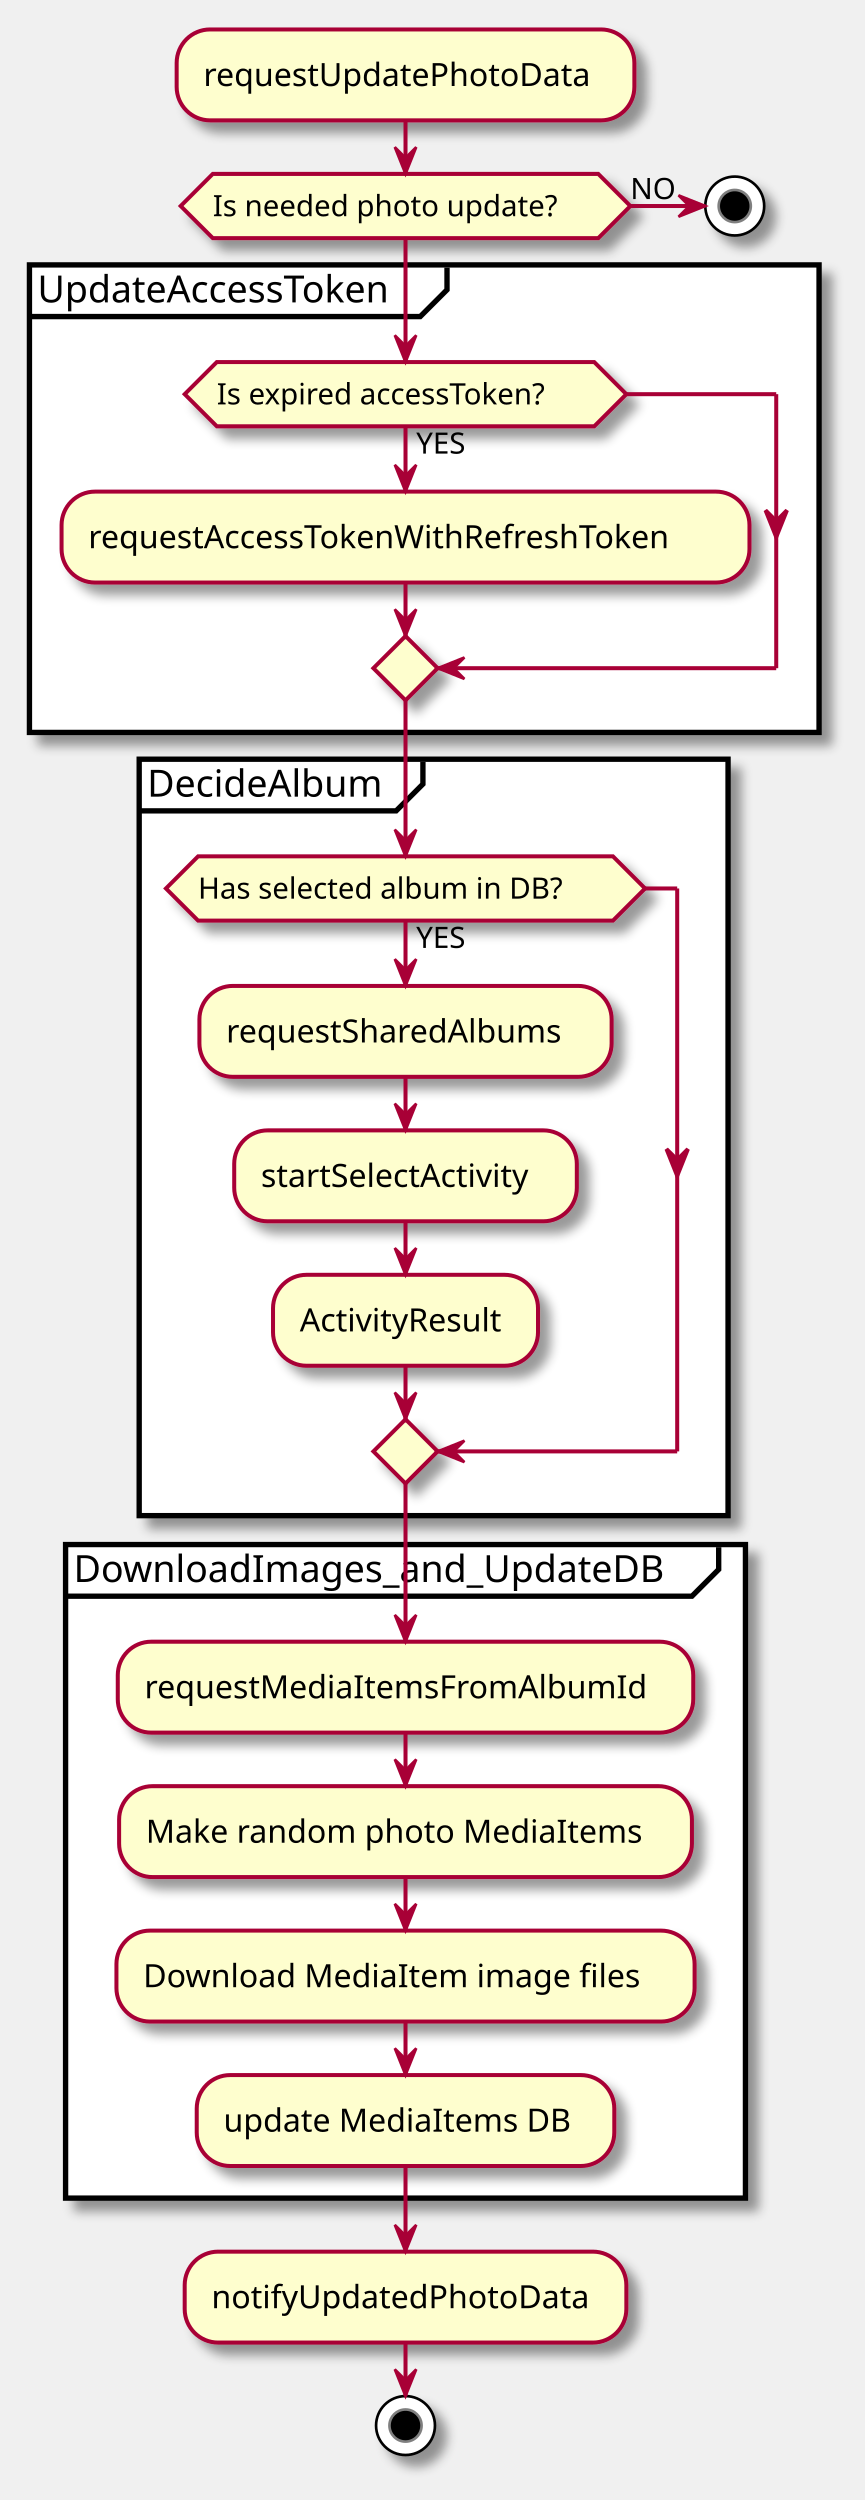
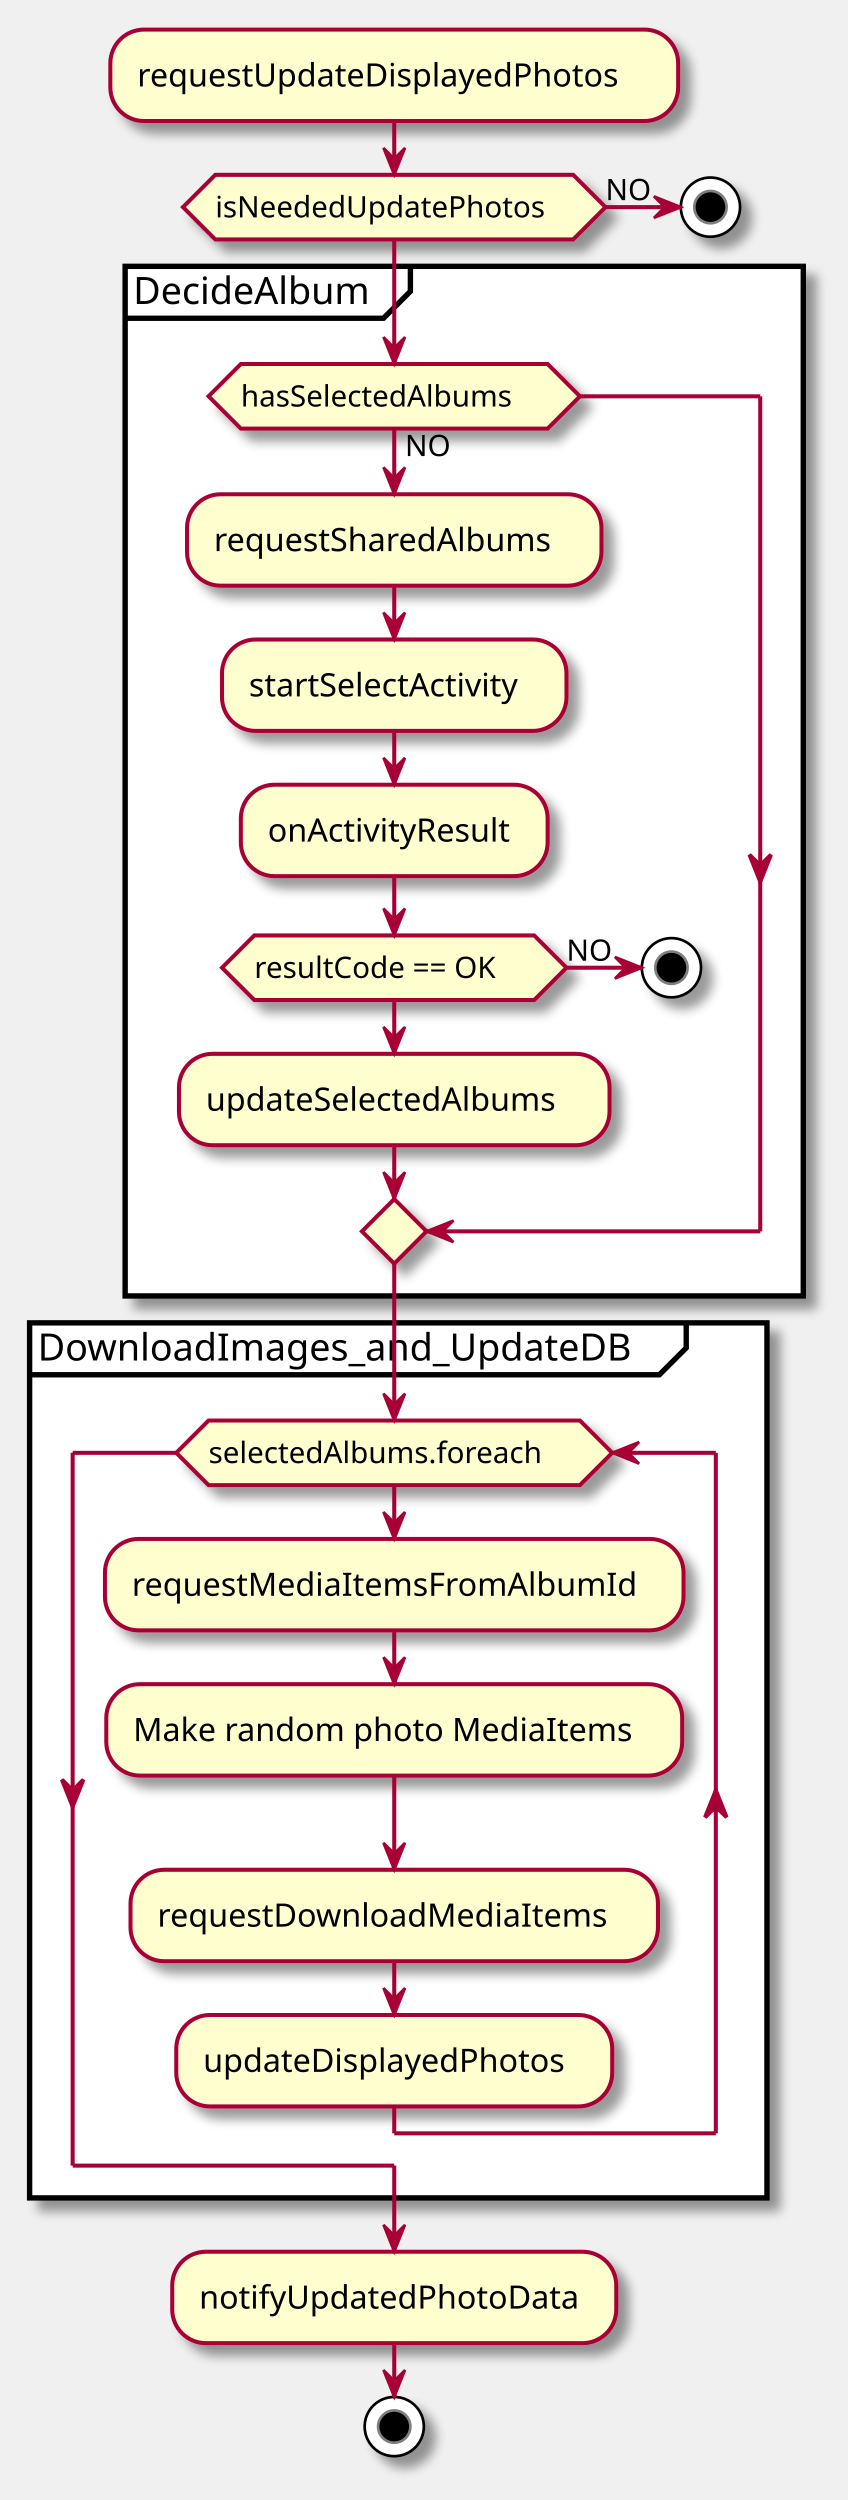
- <svg xmlns="http://www.w3.org/2000/svg" contentScriptType="application/ecmascript" contentStyleType="text/css" height="934px" preserveAspectRatio="none" style="width:323px;height:934px;" version="1.1" viewBox="0 0 323 934" width="323px" zoomAndPan="magnify">
+ <svg xmlns="http://www.w3.org/2000/svg" contentScriptType="application/ecmascript" contentStyleType="text/css" height="929px" preserveAspectRatio="none" style="width:315px;height:929px;" version="1.1" viewBox="0 0 315 929" width="315px" zoomAndPan="magnify">
  <defs>
-     <filter height="300%" id="f7of8vgp4kfw" width="300%" x="-1" y="-1">
+     <filter height="300%" id="f32kx4s8x3mau" width="300%" x="-1" y="-1">
      <feGaussianBlur result="blurOut" stdDeviation="2.0" />
      <feColorMatrix in="blurOut" result="blurOut2" type="matrix" values="0 0 0 0 0 0 0 0 0 0 0 0 0 0 0 0 0 0 .4 0" />
      <feOffset dx="4.0" dy="4.0" in="blurOut2" result="blurOut3" />
      <feBlend in="SourceGraphic" in2="blurOut3" mode="normal" />
    </filter>
  </defs>
  <g>
-     <rect fill="#FEFECE" filter="url(#f7of8vgp4kfw)" height="33.969" rx="12.5" ry="12.5" style="stroke: #A80036; stroke-width: 1.5;" width="171" x="66" y="11" />
-     <text fill="#000000" font-family="sans-serif" font-size="12" lengthAdjust="spacingAndGlyphs" textLength="151" x="76" y="32.139">requestUpdatePhotoData</text>
-     <polygon fill="#FEFECE" filter="url(#f7of8vgp4kfw)" points="79.5,64.969,223.5,64.969,235.5,76.969,223.5,88.969,79.5,88.969,67.5,76.969,79.5,64.969" style="stroke: #A80036; stroke-width: 1.5;" />
-     <text fill="#000000" font-family="sans-serif" font-size="11" lengthAdjust="spacingAndGlyphs" textLength="144" x="79.5" y="80.777">Is needed photo update?</text>
-     <text fill="#000000" font-family="sans-serif" font-size="11" lengthAdjust="spacingAndGlyphs" textLength="17" x="235.5" y="74.374">NO</text>
-     <ellipse cx="274.5" cy="76.969" fill="#FFFFFF" filter="url(#f7of8vgp4kfw)" rx="11" ry="11" style="stroke: #000000; stroke-width: 1.0;" />
-     <ellipse cx="274.5" cy="76.969" fill="#000000" rx="6" ry="6" style="stroke: #7F7F7F; stroke-width: 1.0;" />
-     <rect fill="#FFFFFF" filter="url(#f7of8vgp4kfw)" height="174.668" style="stroke: #000000; stroke-width: 2.0;" width="295" x="11" y="98.969" />
-     <path d="M167,99.969 L167,108.266 L157,118.266 L11,118.266 " fill="none" style="stroke: #000000; stroke-width: 2.0;" />
-     <text fill="#000000" font-family="sans-serif" font-size="14" lengthAdjust="spacingAndGlyphs" textLength="146" x="14" y="112.964">UpdateAccessToken</text>
-     <rect fill="#FEFECE" filter="url(#f7of8vgp4kfw)" height="33.969" rx="12.5" ry="12.5" style="stroke: #A80036; stroke-width: 1.5;" width="257" x="23" y="183.668" />
-     <text fill="#000000" font-family="sans-serif" font-size="12" lengthAdjust="spacingAndGlyphs" textLength="237" x="33" y="204.807">requestAccessTokenWithRefreshToken</text>
-     <polygon fill="#FEFECE" filter="url(#f7of8vgp4kfw)" points="81,135.266,222,135.266,234,147.266,222,159.266,81,159.266,69,147.266,81,135.266" style="stroke: #A80036; stroke-width: 1.5;" />
-     <text fill="#000000" font-family="sans-serif" font-size="11" lengthAdjust="spacingAndGlyphs" textLength="22" x="155.5" y="169.476">YES</text>
-     <text fill="#000000" font-family="sans-serif" font-size="11" lengthAdjust="spacingAndGlyphs" textLength="141" x="81" y="151.074">Is expired accessToken?</text>
-     <polygon fill="#FEFECE" filter="url(#f7of8vgp4kfw)" points="151.5,237.637,163.5,249.637,151.5,261.637,139.5,249.637,151.5,237.637" style="stroke: #A80036; stroke-width: 1.5;" />
-     <rect fill="#FFFFFF" filter="url(#f7of8vgp4kfw)" height="282.606" style="stroke: #000000; stroke-width: 2.0;" width="220" x="52" y="283.637" />
-     <path d="M158,284.637 L158,292.934 L148,302.934 L52,302.934 " fill="none" style="stroke: #000000; stroke-width: 2.0;" />
-     <text fill="#000000" font-family="sans-serif" font-size="14" lengthAdjust="spacingAndGlyphs" textLength="96" x="55" y="297.632">DecideAlbum</text>
-     <rect fill="#FEFECE" filter="url(#f7of8vgp4kfw)" height="33.969" rx="12.5" ry="12.5" style="stroke: #A80036; stroke-width: 1.5;" width="154" x="74.5" y="368.336" />
-     <text fill="#000000" font-family="sans-serif" font-size="12" lengthAdjust="spacingAndGlyphs" textLength="134" x="84.5" y="389.475">requestSharedAlbums</text>
-     <rect fill="#FEFECE" filter="url(#f7of8vgp4kfw)" height="33.969" rx="12.5" ry="12.5" style="stroke: #A80036; stroke-width: 1.5;" width="128" x="87.5" y="422.305" />
-     <text fill="#000000" font-family="sans-serif" font-size="12" lengthAdjust="spacingAndGlyphs" textLength="108" x="97.5" y="443.443">startSelectActivity</text>
-     <rect fill="#FEFECE" filter="url(#f7of8vgp4kfw)" height="33.969" rx="12.5" ry="12.5" style="stroke: #A80036; stroke-width: 1.5;" width="99" x="102" y="476.273" />
-     <text fill="#000000" font-family="sans-serif" font-size="12" lengthAdjust="spacingAndGlyphs" textLength="79" x="112" y="497.412">ActivityResult</text>
-     <polygon fill="#FEFECE" filter="url(#f7of8vgp4kfw)" points="74,319.934,229,319.934,241,331.934,229,343.934,74,343.934,62,331.934,74,319.934" style="stroke: #A80036; stroke-width: 1.5;" />
-     <text fill="#000000" font-family="sans-serif" font-size="11" lengthAdjust="spacingAndGlyphs" textLength="22" x="155.5" y="354.144">YES</text>
-     <text fill="#000000" font-family="sans-serif" font-size="11" lengthAdjust="spacingAndGlyphs" textLength="155" x="74" y="335.742">Has selected album in DB?</text>
-     <polygon fill="#FEFECE" filter="url(#f7of8vgp4kfw)" points="151.5,530.242,163.5,542.242,151.5,554.242,139.5,542.242,151.5,530.242" style="stroke: #A80036; stroke-width: 1.5;" />
-     <rect fill="#FFFFFF" filter="url(#f7of8vgp4kfw)" height="244.172" style="stroke: #000000; stroke-width: 2.0;" width="254" x="24.5" y="577.044" />
-     <path d="M268.5,578.044 L268.5,586.341 L258.5,596.341 L24.5,596.341 " fill="none" style="stroke: #000000; stroke-width: 2.0;" />
-     <text fill="#000000" font-family="sans-serif" font-size="14" lengthAdjust="spacingAndGlyphs" textLength="234" x="27.5" y="591.039">DownloadImages_and_UpdateDB</text>
-     <rect fill="#FEFECE" filter="url(#f7of8vgp4kfw)" height="33.969" rx="12.5" ry="12.5" style="stroke: #A80036; stroke-width: 1.5;" width="215" x="44" y="613.341" />
-     <text fill="#000000" font-family="sans-serif" font-size="12" lengthAdjust="spacingAndGlyphs" textLength="195" x="54" y="634.48">requestMediaItemsFromAlbumId</text>
-     <rect fill="#FEFECE" filter="url(#f7of8vgp4kfw)" height="33.969" rx="12.5" ry="12.5" style="stroke: #A80036; stroke-width: 1.5;" width="214" x="44.5" y="667.31" />
-     <text fill="#000000" font-family="sans-serif" font-size="12" lengthAdjust="spacingAndGlyphs" textLength="194" x="54.5" y="688.448">Make random photo MediaItems</text>
-     <rect fill="#FEFECE" filter="url(#f7of8vgp4kfw)" height="33.969" rx="12.5" ry="12.5" style="stroke: #A80036; stroke-width: 1.5;" width="216" x="43.5" y="721.278" />
-     <text fill="#000000" font-family="sans-serif" font-size="12" lengthAdjust="spacingAndGlyphs" textLength="196" x="53.5" y="742.417">Download MediaItem image files</text>
-     <rect fill="#FEFECE" filter="url(#f7of8vgp4kfw)" height="33.969" rx="12.5" ry="12.5" style="stroke: #A80036; stroke-width: 1.5;" width="156" x="73.5" y="775.247" />
-     <text fill="#000000" font-family="sans-serif" font-size="12" lengthAdjust="spacingAndGlyphs" textLength="136" x="83.5" y="796.386">update MediaItems DB</text>
-     <rect fill="#FEFECE" filter="url(#f7of8vgp4kfw)" height="33.969" rx="12.5" ry="12.5" style="stroke: #A80036; stroke-width: 1.5;" width="165" x="69" y="841.216" />
-     <text fill="#000000" font-family="sans-serif" font-size="12" lengthAdjust="spacingAndGlyphs" textLength="145" x="79" y="862.355">notifyUpdatedPhotoData</text>
-     <ellipse cx="151.5" cy="906.185" fill="#FFFFFF" filter="url(#f7of8vgp4kfw)" rx="11" ry="11" style="stroke: #000000; stroke-width: 1.0;" />
-     <ellipse cx="151.5" cy="906.185" fill="#000000" rx="6" ry="6" style="stroke: #7F7F7F; stroke-width: 1.0;" />
-     <line style="stroke: #A80036; stroke-width: 1.5;" x1="151.5" x2="151.5" y1="88.969" y2="135.266" />
-     <polygon fill="#A80036" points="147.5,125.266,151.5,135.266,155.5,125.266,151.5,129.266" style="stroke: #A80036; stroke-width: 1.0;" />
-     <line style="stroke: #A80036; stroke-width: 1.5;" x1="235.5" x2="263.5" y1="76.969" y2="76.969" />
-     <polygon fill="#A80036" points="253.5,72.969,263.5,76.969,253.5,80.969,257.5,76.969" style="stroke: #A80036; stroke-width: 1.0;" />
-     <line style="stroke: #A80036; stroke-width: 1.5;" x1="151.5" x2="151.5" y1="44.969" y2="64.969" />
-     <polygon fill="#A80036" points="147.5,54.969,151.5,64.969,155.5,54.969,151.5,58.969" style="stroke: #A80036; stroke-width: 1.0;" />
-     <line style="stroke: #A80036; stroke-width: 1.5;" x1="151.5" x2="151.5" y1="159.266" y2="183.668" />
-     <polygon fill="#A80036" points="147.5,173.668,151.5,183.668,155.5,173.668,151.5,177.668" style="stroke: #A80036; stroke-width: 1.0;" />
-     <line style="stroke: #A80036; stroke-width: 1.5;" x1="234" x2="290" y1="147.266" y2="147.266" />
-     <polygon fill="#A80036" points="286,190.652,290,200.652,294,190.652,290,194.652" style="stroke: #A80036; stroke-width: 1.5;" />
-     <line style="stroke: #A80036; stroke-width: 1.5;" x1="290" x2="290" y1="147.266" y2="249.637" />
-     <line style="stroke: #A80036; stroke-width: 1.5;" x1="290" x2="163.5" y1="249.637" y2="249.637" />
-     <polygon fill="#A80036" points="173.5,245.637,163.5,249.637,173.5,253.637,169.5,249.637" style="stroke: #A80036; stroke-width: 1.0;" />
-     <line style="stroke: #A80036; stroke-width: 1.5;" x1="151.5" x2="151.5" y1="217.637" y2="237.637" />
-     <polygon fill="#A80036" points="147.5,227.637,151.5,237.637,155.5,227.637,151.5,231.637" style="stroke: #A80036; stroke-width: 1.0;" />
-     <line style="stroke: #A80036; stroke-width: 1.5;" x1="151.5" x2="151.5" y1="402.305" y2="422.305" />
-     <polygon fill="#A80036" points="147.5,412.305,151.5,422.305,155.5,412.305,151.5,416.305" style="stroke: #A80036; stroke-width: 1.0;" />
-     <line style="stroke: #A80036; stroke-width: 1.5;" x1="151.5" x2="151.5" y1="456.273" y2="476.273" />
-     <polygon fill="#A80036" points="147.5,466.273,151.5,476.273,155.5,466.273,151.5,470.273" style="stroke: #A80036; stroke-width: 1.0;" />
-     <line style="stroke: #A80036; stroke-width: 1.5;" x1="151.5" x2="151.5" y1="343.934" y2="368.336" />
-     <polygon fill="#A80036" points="147.5,358.336,151.5,368.336,155.5,358.336,151.5,362.336" style="stroke: #A80036; stroke-width: 1.0;" />
-     <line style="stroke: #A80036; stroke-width: 1.5;" x1="241" x2="253" y1="331.934" y2="331.934" />
-     <polygon fill="#A80036" points="249,429.289,253,439.289,257,429.289,253,433.289" style="stroke: #A80036; stroke-width: 1.5;" />
-     <line style="stroke: #A80036; stroke-width: 1.5;" x1="253" x2="253" y1="331.934" y2="542.242" />
-     <line style="stroke: #A80036; stroke-width: 1.5;" x1="253" x2="163.5" y1="542.242" y2="542.242" />
-     <polygon fill="#A80036" points="173.5,538.242,163.5,542.242,173.5,546.242,169.5,542.242" style="stroke: #A80036; stroke-width: 1.0;" />
-     <line style="stroke: #A80036; stroke-width: 1.5;" x1="151.5" x2="151.5" y1="510.242" y2="530.242" />
-     <polygon fill="#A80036" points="147.5,520.242,151.5,530.242,155.5,520.242,151.5,524.242" style="stroke: #A80036; stroke-width: 1.0;" />
-     <line style="stroke: #A80036; stroke-width: 1.5;" x1="151.5" x2="151.5" y1="261.637" y2="319.934" />
-     <polygon fill="#A80036" points="147.5,309.934,151.5,319.934,155.5,309.934,151.5,313.934" style="stroke: #A80036; stroke-width: 1.0;" />
-     <line style="stroke: #A80036; stroke-width: 1.5;" x1="151.5" x2="151.5" y1="647.31" y2="667.31" />
-     <polygon fill="#A80036" points="147.5,657.31,151.5,667.31,155.5,657.31,151.5,661.31" style="stroke: #A80036; stroke-width: 1.0;" />
-     <line style="stroke: #A80036; stroke-width: 1.5;" x1="151.5" x2="151.5" y1="701.278" y2="721.278" />
-     <polygon fill="#A80036" points="147.5,711.278,151.5,721.278,155.5,711.278,151.5,715.278" style="stroke: #A80036; stroke-width: 1.0;" />
-     <line style="stroke: #A80036; stroke-width: 1.5;" x1="151.5" x2="151.5" y1="755.247" y2="775.247" />
-     <polygon fill="#A80036" points="147.5,765.247,151.5,775.247,155.5,765.247,151.5,769.247" style="stroke: #A80036; stroke-width: 1.0;" />
-     <line style="stroke: #A80036; stroke-width: 1.5;" x1="151.5" x2="151.5" y1="554.242" y2="613.341" />
-     <polygon fill="#A80036" points="147.5,603.341,151.5,613.341,155.5,603.341,151.5,607.341" style="stroke: #A80036; stroke-width: 1.0;" />
-     <line style="stroke: #A80036; stroke-width: 1.5;" x1="151.5" x2="151.5" y1="809.216" y2="841.216" />
-     <polygon fill="#A80036" points="147.5,831.216,151.5,841.216,155.5,831.216,151.5,835.216" style="stroke: #A80036; stroke-width: 1.0;" />
-     <line style="stroke: #A80036; stroke-width: 1.5;" x1="151.5" x2="151.5" y1="875.185" y2="895.185" />
-     <polygon fill="#A80036" points="147.5,885.185,151.5,895.185,155.5,885.185,151.5,889.185" style="stroke: #A80036; stroke-width: 1.0;" />
+     <rect fill="#FEFECE" filter="url(#f32kx4s8x3mau)" height="33.969" rx="12.5" ry="12.5" style="stroke: #A80036; stroke-width: 1.5;" width="211" x="41" y="11" />
+     <text fill="#000000" font-family="sans-serif" font-size="12" lengthAdjust="spacingAndGlyphs" textLength="191" x="51" y="32.139">requestUpdateDisplayedPhotos</text>
+     <polygon fill="#FEFECE" filter="url(#f32kx4s8x3mau)" points="80,64.969,213,64.969,225,76.969,213,88.969,80,88.969,68,76.969,80,64.969" style="stroke: #A80036; stroke-width: 1.5;" />
+     <text fill="#000000" font-family="sans-serif" font-size="11" lengthAdjust="spacingAndGlyphs" textLength="133" x="80" y="80.777">isNeededUpdatePhotos</text>
+     <text fill="#000000" font-family="sans-serif" font-size="11" lengthAdjust="spacingAndGlyphs" textLength="17" x="225" y="74.374">NO</text>
+     <ellipse cx="264" cy="76.969" fill="#FFFFFF" filter="url(#f32kx4s8x3mau)" rx="11" ry="11" style="stroke: #000000; stroke-width: 1.0;" />
+     <ellipse cx="264" cy="76.969" fill="#000000" rx="6" ry="6" style="stroke: #7F7F7F; stroke-width: 1.0;" />
+     <rect fill="#FFFFFF" filter="url(#f32kx4s8x3mau)" height="382.606" style="stroke: #000000; stroke-width: 2.0;" width="252" x="46.5" y="98.969" />
+     <path d="M152.5,98.969 L152.5,108.266 L142.5,118.266 L46.5,118.266 " fill="none" style="stroke: #000000; stroke-width: 2.0;" />
+     <text fill="#000000" font-family="sans-serif" font-size="14" lengthAdjust="spacingAndGlyphs" textLength="96" x="49.5" y="112.964">DecideAlbum</text>
+     <rect fill="#FEFECE" filter="url(#f32kx4s8x3mau)" height="33.969" rx="12.5" ry="12.5" style="stroke: #A80036; stroke-width: 1.5;" width="154" x="69.5" y="183.668" />
+     <text fill="#000000" font-family="sans-serif" font-size="12" lengthAdjust="spacingAndGlyphs" textLength="134" x="79.5" y="204.807">requestSharedAlbums</text>
+     <rect fill="#FEFECE" filter="url(#f32kx4s8x3mau)" height="33.969" rx="12.5" ry="12.5" style="stroke: #A80036; stroke-width: 1.5;" width="128" x="82.5" y="237.637" />
+     <text fill="#000000" font-family="sans-serif" font-size="12" lengthAdjust="spacingAndGlyphs" textLength="108" x="92.5" y="258.775">startSelectActivity</text>
+     <rect fill="#FEFECE" filter="url(#f32kx4s8x3mau)" height="33.969" rx="12.5" ry="12.5" style="stroke: #A80036; stroke-width: 1.5;" width="114" x="89.5" y="291.606" />
+     <text fill="#000000" font-family="sans-serif" font-size="12" lengthAdjust="spacingAndGlyphs" textLength="94" x="99.5" y="312.744">onActivityResult</text>
+     <polygon fill="#FEFECE" filter="url(#f32kx4s8x3mau)" points="94.5,347.606,198.5,347.606,210.5,359.606,198.5,371.606,94.5,371.606,82.5,359.606,94.5,347.606" style="stroke: #A80036; stroke-width: 1.5;" />
+     <text fill="#000000" font-family="sans-serif" font-size="11" lengthAdjust="spacingAndGlyphs" textLength="104" x="94.5" y="363.414">resultCode == OK</text>
+     <text fill="#000000" font-family="sans-serif" font-size="11" lengthAdjust="spacingAndGlyphs" textLength="17" x="210.5" y="357.011">NO</text>
+     <ellipse cx="249.5" cy="359.606" fill="#FFFFFF" filter="url(#f32kx4s8x3mau)" rx="11" ry="11" style="stroke: #000000; stroke-width: 1.0;" />
+     <ellipse cx="249.5" cy="359.606" fill="#000000" rx="6" ry="6" style="stroke: #7F7F7F; stroke-width: 1.0;" />
+     <rect fill="#FEFECE" filter="url(#f32kx4s8x3mau)" height="33.969" rx="12.5" ry="12.5" style="stroke: #A80036; stroke-width: 1.5;" width="160" x="66.5" y="391.606" />
+     <text fill="#000000" font-family="sans-serif" font-size="12" lengthAdjust="spacingAndGlyphs" textLength="140" x="76.5" y="412.744">updateSelectedAlbums</text>
+     <polygon fill="#FEFECE" filter="url(#f32kx4s8x3mau)" points="89.5,135.266,203.5,135.266,215.5,147.266,203.5,159.266,89.5,159.266,77.5,147.266,89.5,135.266" style="stroke: #A80036; stroke-width: 1.5;" />
+     <text fill="#000000" font-family="sans-serif" font-size="11" lengthAdjust="spacingAndGlyphs" textLength="17" x="150.5" y="169.476">NO</text>
+     <text fill="#000000" font-family="sans-serif" font-size="11" lengthAdjust="spacingAndGlyphs" textLength="114" x="89.5" y="151.074">hasSelectedAlbums</text>
+     <polygon fill="#FEFECE" filter="url(#f32kx4s8x3mau)" points="146.5,445.574,158.5,457.574,146.5,469.574,134.5,457.574,146.5,445.574" style="stroke: #A80036; stroke-width: 1.5;" />
+     <rect fill="#FFFFFF" filter="url(#f32kx4s8x3mau)" height="325.172" style="stroke: #000000; stroke-width: 2.0;" width="274" x="11" y="491.574" />
+     <path d="M255,491.574 L255,500.871 L245,510.871 L11,510.871 " fill="none" style="stroke: #000000; stroke-width: 2.0;" />
+     <text fill="#000000" font-family="sans-serif" font-size="14" lengthAdjust="spacingAndGlyphs" textLength="234" x="14" y="505.569">DownloadImages_and_UpdateDB</text>
+     <rect fill="#FEFECE" filter="url(#f32kx4s8x3mau)" height="33.969" rx="12.5" ry="12.5" style="stroke: #A80036; stroke-width: 1.5;" width="215" x="39" y="571.871" />
+     <text fill="#000000" font-family="sans-serif" font-size="12" lengthAdjust="spacingAndGlyphs" textLength="195" x="49" y="593.01">requestMediaItemsFromAlbumId</text>
+     <rect fill="#FEFECE" filter="url(#f32kx4s8x3mau)" height="33.969" rx="12.5" ry="12.5" style="stroke: #A80036; stroke-width: 1.5;" width="214" x="39.5" y="625.84" />
+     <text fill="#000000" font-family="sans-serif" font-size="12" lengthAdjust="spacingAndGlyphs" textLength="194" x="49.5" y="646.979">Make random photo MediaItems</text>
+     <rect fill="#FEFECE" filter="url(#f32kx4s8x3mau)" height="33.969" rx="12.5" ry="12.5" style="stroke: #A80036; stroke-width: 1.5;" width="196" x="48.5" y="694.809" />
+     <text fill="#000000" font-family="sans-serif" font-size="12" lengthAdjust="spacingAndGlyphs" textLength="176" x="58.5" y="715.947">requestDownloadMediaItems</text>
+     <rect fill="#FEFECE" filter="url(#f32kx4s8x3mau)" height="33.969" rx="12.5" ry="12.5" style="stroke: #A80036; stroke-width: 1.5;" width="162" x="65.5" y="748.777" />
+     <text fill="#000000" font-family="sans-serif" font-size="12" lengthAdjust="spacingAndGlyphs" textLength="142" x="75.5" y="769.916">updateDisplayedPhotos</text>
+     <polygon fill="#FEFECE" filter="url(#f32kx4s8x3mau)" points="77.5,527.871,215.5,527.871,227.5,539.871,215.5,551.871,77.5,551.871,65.5,539.871,77.5,527.871" style="stroke: #A80036; stroke-width: 1.5;" />
+     <text fill="#000000" font-family="sans-serif" font-size="11" lengthAdjust="spacingAndGlyphs" textLength="138" x="77.5" y="543.679">selectedAlbums.foreach</text>
+     <rect fill="#FEFECE" filter="url(#f32kx4s8x3mau)" height="33.969" rx="12.5" ry="12.5" style="stroke: #A80036; stroke-width: 1.5;" width="165" x="64" y="836.746" />
+     <text fill="#000000" font-family="sans-serif" font-size="12" lengthAdjust="spacingAndGlyphs" textLength="145" x="74" y="857.885">notifyUpdatedPhotoData</text>
+     <ellipse cx="146.5" cy="901.715" fill="#FFFFFF" filter="url(#f32kx4s8x3mau)" rx="11" ry="11" style="stroke: #000000; stroke-width: 1.0;" />
+     <ellipse cx="146.5" cy="901.715" fill="#000000" rx="6" ry="6" style="stroke: #7F7F7F; stroke-width: 1.0;" />
+     <line style="stroke: #A80036; stroke-width: 1.5;" x1="146.5" x2="146.5" y1="88.969" y2="135.266" />
+     <polygon fill="#A80036" points="142.5,125.266,146.5,135.266,150.5,125.266,146.5,129.266" style="stroke: #A80036; stroke-width: 1.0;" />
+     <line style="stroke: #A80036; stroke-width: 1.5;" x1="225" x2="253" y1="76.969" y2="76.969" />
+     <polygon fill="#A80036" points="243,72.969,253,76.969,243,80.969,247,76.969" style="stroke: #A80036; stroke-width: 1.0;" />
+     <line style="stroke: #A80036; stroke-width: 1.5;" x1="146.5" x2="146.5" y1="44.969" y2="64.969" />
+     <polygon fill="#A80036" points="142.5,54.969,146.5,64.969,150.5,54.969,146.5,58.969" style="stroke: #A80036; stroke-width: 1.0;" />
+     <line style="stroke: #A80036; stroke-width: 1.5;" x1="146.5" x2="146.5" y1="217.637" y2="237.637" />
+     <polygon fill="#A80036" points="142.5,227.637,146.5,237.637,150.5,227.637,146.5,231.637" style="stroke: #A80036; stroke-width: 1.0;" />
+     <line style="stroke: #A80036; stroke-width: 1.5;" x1="146.5" x2="146.5" y1="271.606" y2="291.606" />
+     <polygon fill="#A80036" points="142.5,281.606,146.5,291.606,150.5,281.606,146.5,285.606" style="stroke: #A80036; stroke-width: 1.0;" />
+     <line style="stroke: #A80036; stroke-width: 1.5;" x1="146.5" x2="146.5" y1="371.606" y2="391.606" />
+     <polygon fill="#A80036" points="142.5,381.606,146.5,391.606,150.5,381.606,146.5,385.606" style="stroke: #A80036; stroke-width: 1.0;" />
+     <line style="stroke: #A80036; stroke-width: 1.5;" x1="210.5" x2="238.5" y1="359.606" y2="359.606" />
+     <polygon fill="#A80036" points="228.5,355.606,238.5,359.606,228.5,363.606,232.5,359.606" style="stroke: #A80036; stroke-width: 1.0;" />
+     <line style="stroke: #A80036; stroke-width: 1.5;" x1="146.5" x2="146.5" y1="325.574" y2="347.606" />
+     <polygon fill="#A80036" points="142.5,337.606,146.5,347.606,150.5,337.606,146.5,341.606" style="stroke: #A80036; stroke-width: 1.0;" />
+     <line style="stroke: #A80036; stroke-width: 1.5;" x1="146.5" x2="146.5" y1="159.266" y2="183.668" />
+     <polygon fill="#A80036" points="142.5,173.668,146.5,183.668,150.5,173.668,146.5,177.668" style="stroke: #A80036; stroke-width: 1.0;" />
+     <line style="stroke: #A80036; stroke-width: 1.5;" x1="215.5" x2="282.5" y1="147.266" y2="147.266" />
+     <polygon fill="#A80036" points="278.5,317.606,282.5,327.606,286.5,317.606,282.5,321.606" style="stroke: #A80036; stroke-width: 1.5;" />
+     <line style="stroke: #A80036; stroke-width: 1.5;" x1="282.5" x2="282.5" y1="147.266" y2="457.574" />
+     <line style="stroke: #A80036; stroke-width: 1.5;" x1="282.5" x2="158.5" y1="457.574" y2="457.574" />
+     <polygon fill="#A80036" points="168.5,453.574,158.5,457.574,168.5,461.574,164.5,457.574" style="stroke: #A80036; stroke-width: 1.0;" />
+     <line style="stroke: #A80036; stroke-width: 1.5;" x1="146.5" x2="146.5" y1="425.574" y2="445.574" />
+     <polygon fill="#A80036" points="142.5,435.574,146.5,445.574,150.5,435.574,146.5,439.574" style="stroke: #A80036; stroke-width: 1.0;" />
+     <line style="stroke: #A80036; stroke-width: 1.5;" x1="146.5" x2="146.5" y1="605.84" y2="625.84" />
+     <polygon fill="#A80036" points="142.5,615.84,146.5,625.84,150.5,615.84,146.5,619.84" style="stroke: #A80036; stroke-width: 1.0;" />
+     <line style="stroke: #A80036; stroke-width: 1.5;" x1="146.5" x2="146.5" y1="659.809" y2="694.809" />
+     <polygon fill="#A80036" points="142.5,684.809,146.5,694.809,150.5,684.809,146.5,688.809" style="stroke: #A80036; stroke-width: 1.0;" />
+     <line style="stroke: #A80036; stroke-width: 1.5;" x1="146.5" x2="146.5" y1="728.777" y2="748.777" />
+     <polygon fill="#A80036" points="142.5,738.777,146.5,748.777,150.5,738.777,146.5,742.777" style="stroke: #A80036; stroke-width: 1.0;" />
+     <line style="stroke: #A80036; stroke-width: 1.5;" x1="146.5" x2="146.5" y1="551.871" y2="571.871" />
+     <polygon fill="#A80036" points="142.5,561.871,146.5,571.871,150.5,561.871,146.5,565.871" style="stroke: #A80036; stroke-width: 1.0;" />
+     <line style="stroke: #A80036; stroke-width: 1.5;" x1="146.5" x2="146.5" y1="782.746" y2="792.746" />
+     <line style="stroke: #A80036; stroke-width: 1.5;" x1="146.5" x2="266" y1="792.746" y2="792.746" />
+     <polygon fill="#A80036" points="262,675.309,266,665.309,270,675.309,266,671.309" style="stroke: #A80036; stroke-width: 1.5;" />
+     <line style="stroke: #A80036; stroke-width: 1.5;" x1="266" x2="266" y1="539.871" y2="792.746" />
+     <line style="stroke: #A80036; stroke-width: 1.5;" x1="266" x2="227.5" y1="539.871" y2="539.871" />
+     <polygon fill="#A80036" points="237.5,535.871,227.5,539.871,237.5,543.871,233.5,539.871" style="stroke: #A80036; stroke-width: 1.0;" />
+     <line style="stroke: #A80036; stroke-width: 1.5;" x1="65.5" x2="27" y1="539.871" y2="539.871" />
+     <polygon fill="#A80036" points="23,661.309,27,671.309,31,661.309,27,665.309" style="stroke: #A80036; stroke-width: 1.5;" />
+     <line style="stroke: #A80036; stroke-width: 1.5;" x1="27" x2="27" y1="539.871" y2="804.746" />
+     <line style="stroke: #A80036; stroke-width: 1.5;" x1="27" x2="146.5" y1="804.746" y2="804.746" />
+     <line style="stroke: #A80036; stroke-width: 1.5;" x1="146.5" x2="146.5" y1="804.746" y2="836.746" />
+     <polygon fill="#A80036" points="142.5,826.746,146.5,836.746,150.5,826.746,146.5,830.746" style="stroke: #A80036; stroke-width: 1.0;" />
+     <line style="stroke: #A80036; stroke-width: 1.5;" x1="146.5" x2="146.5" y1="469.574" y2="527.871" />
+     <polygon fill="#A80036" points="142.5,517.871,146.5,527.871,150.5,517.871,146.5,521.871" style="stroke: #A80036; stroke-width: 1.0;" />
+     <line style="stroke: #A80036; stroke-width: 1.5;" x1="146.5" x2="146.5" y1="870.715" y2="890.715" />
+     <polygon fill="#A80036" points="142.5,880.715,146.5,890.715,150.5,880.715,146.5,884.715" style="stroke: #A80036; stroke-width: 1.0;" />
  </g>
</svg>
